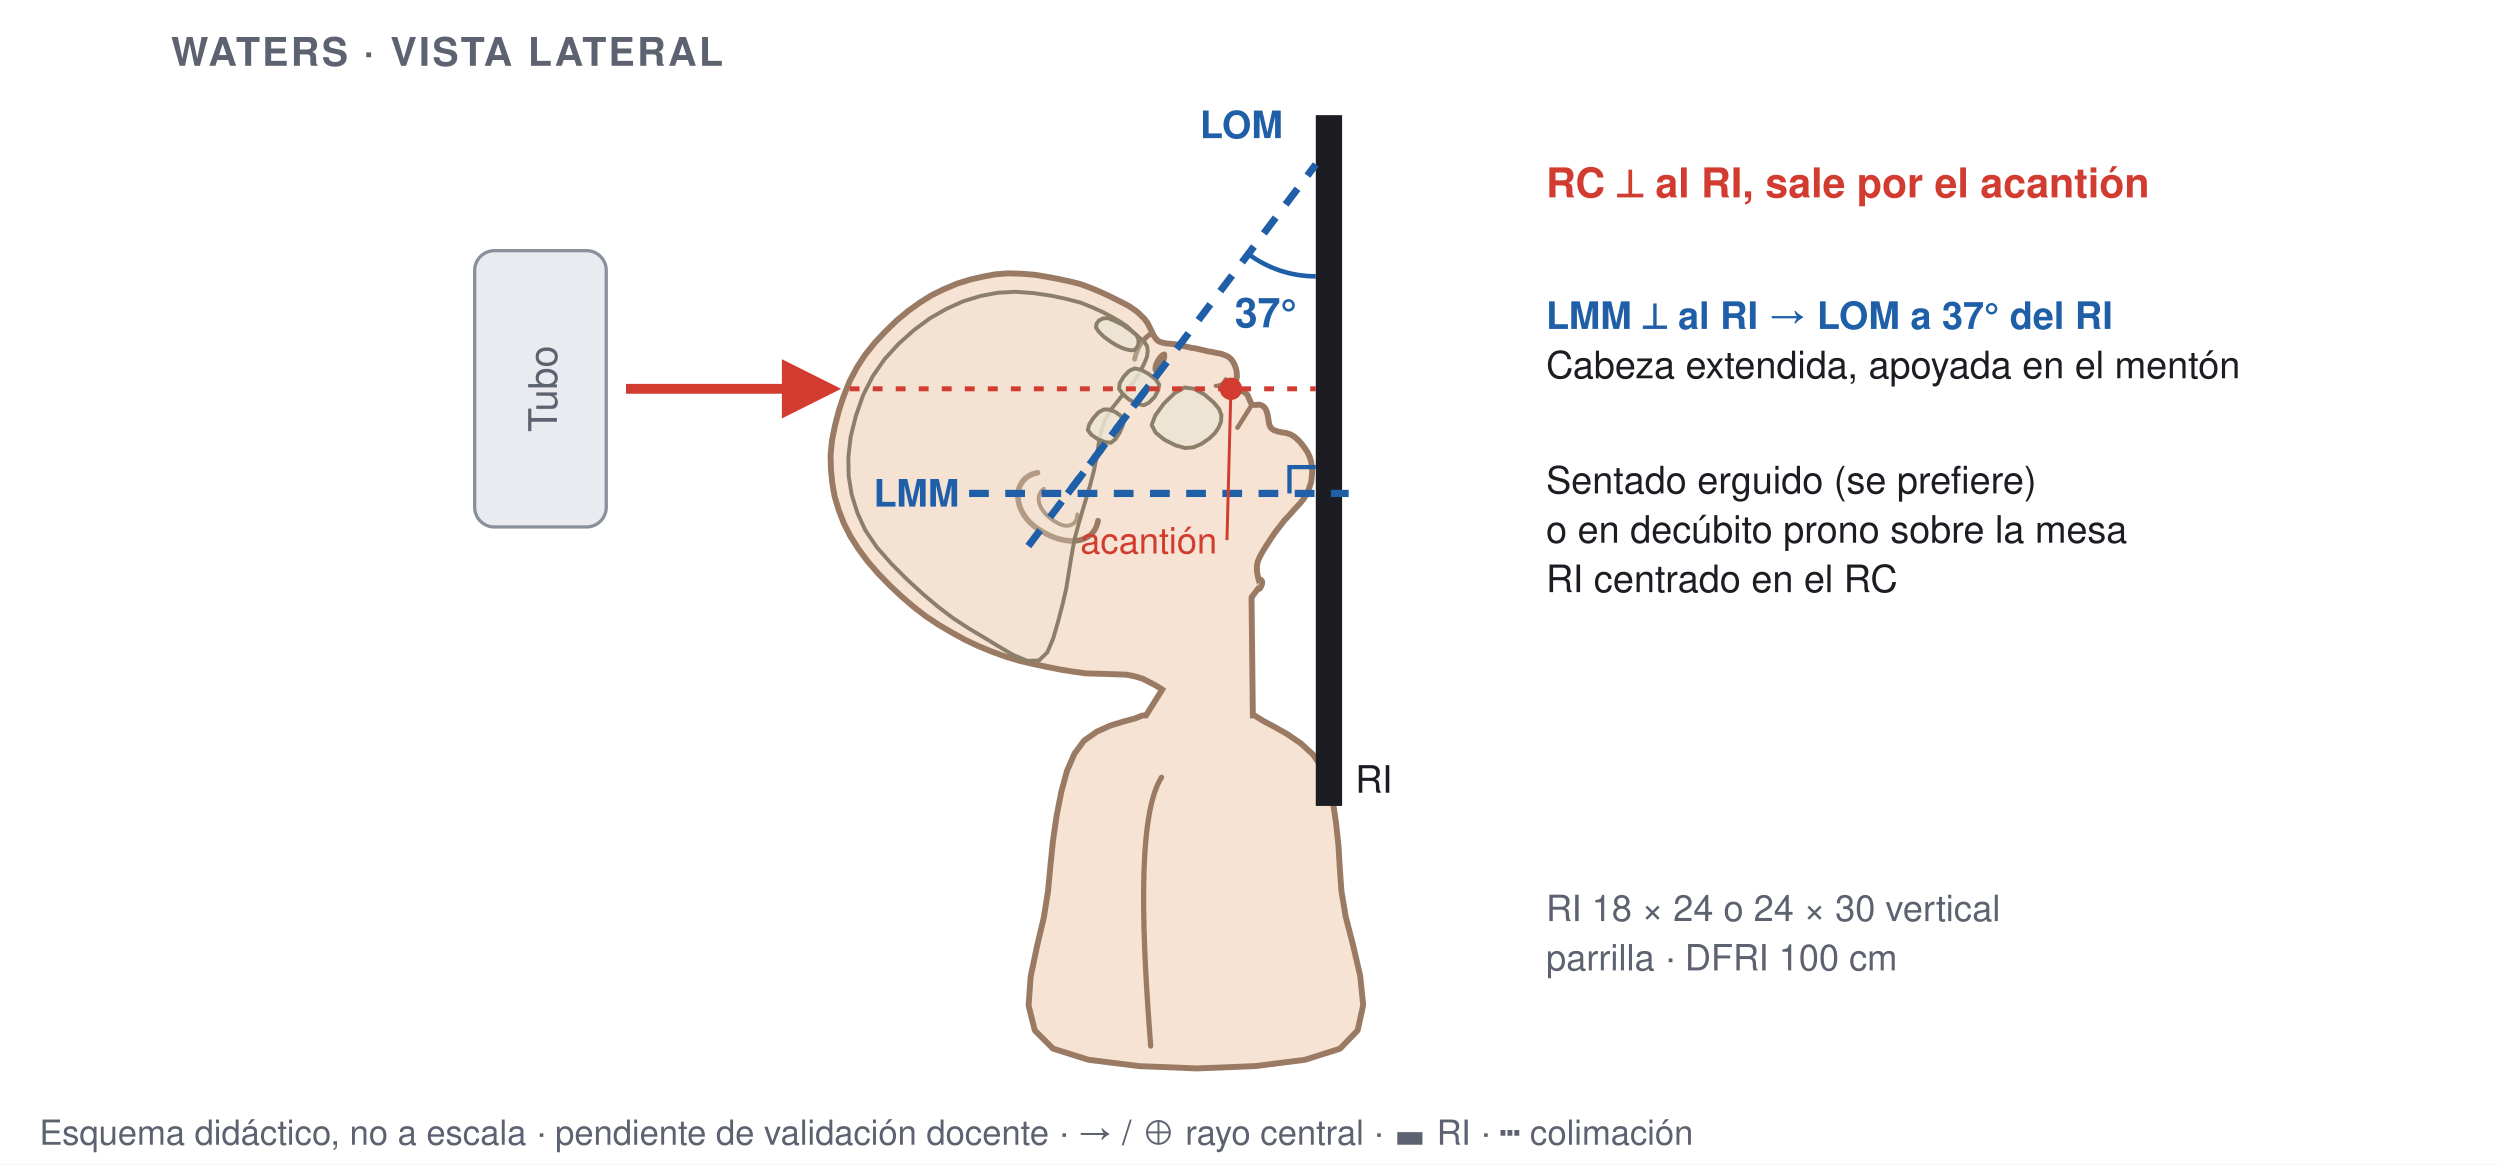
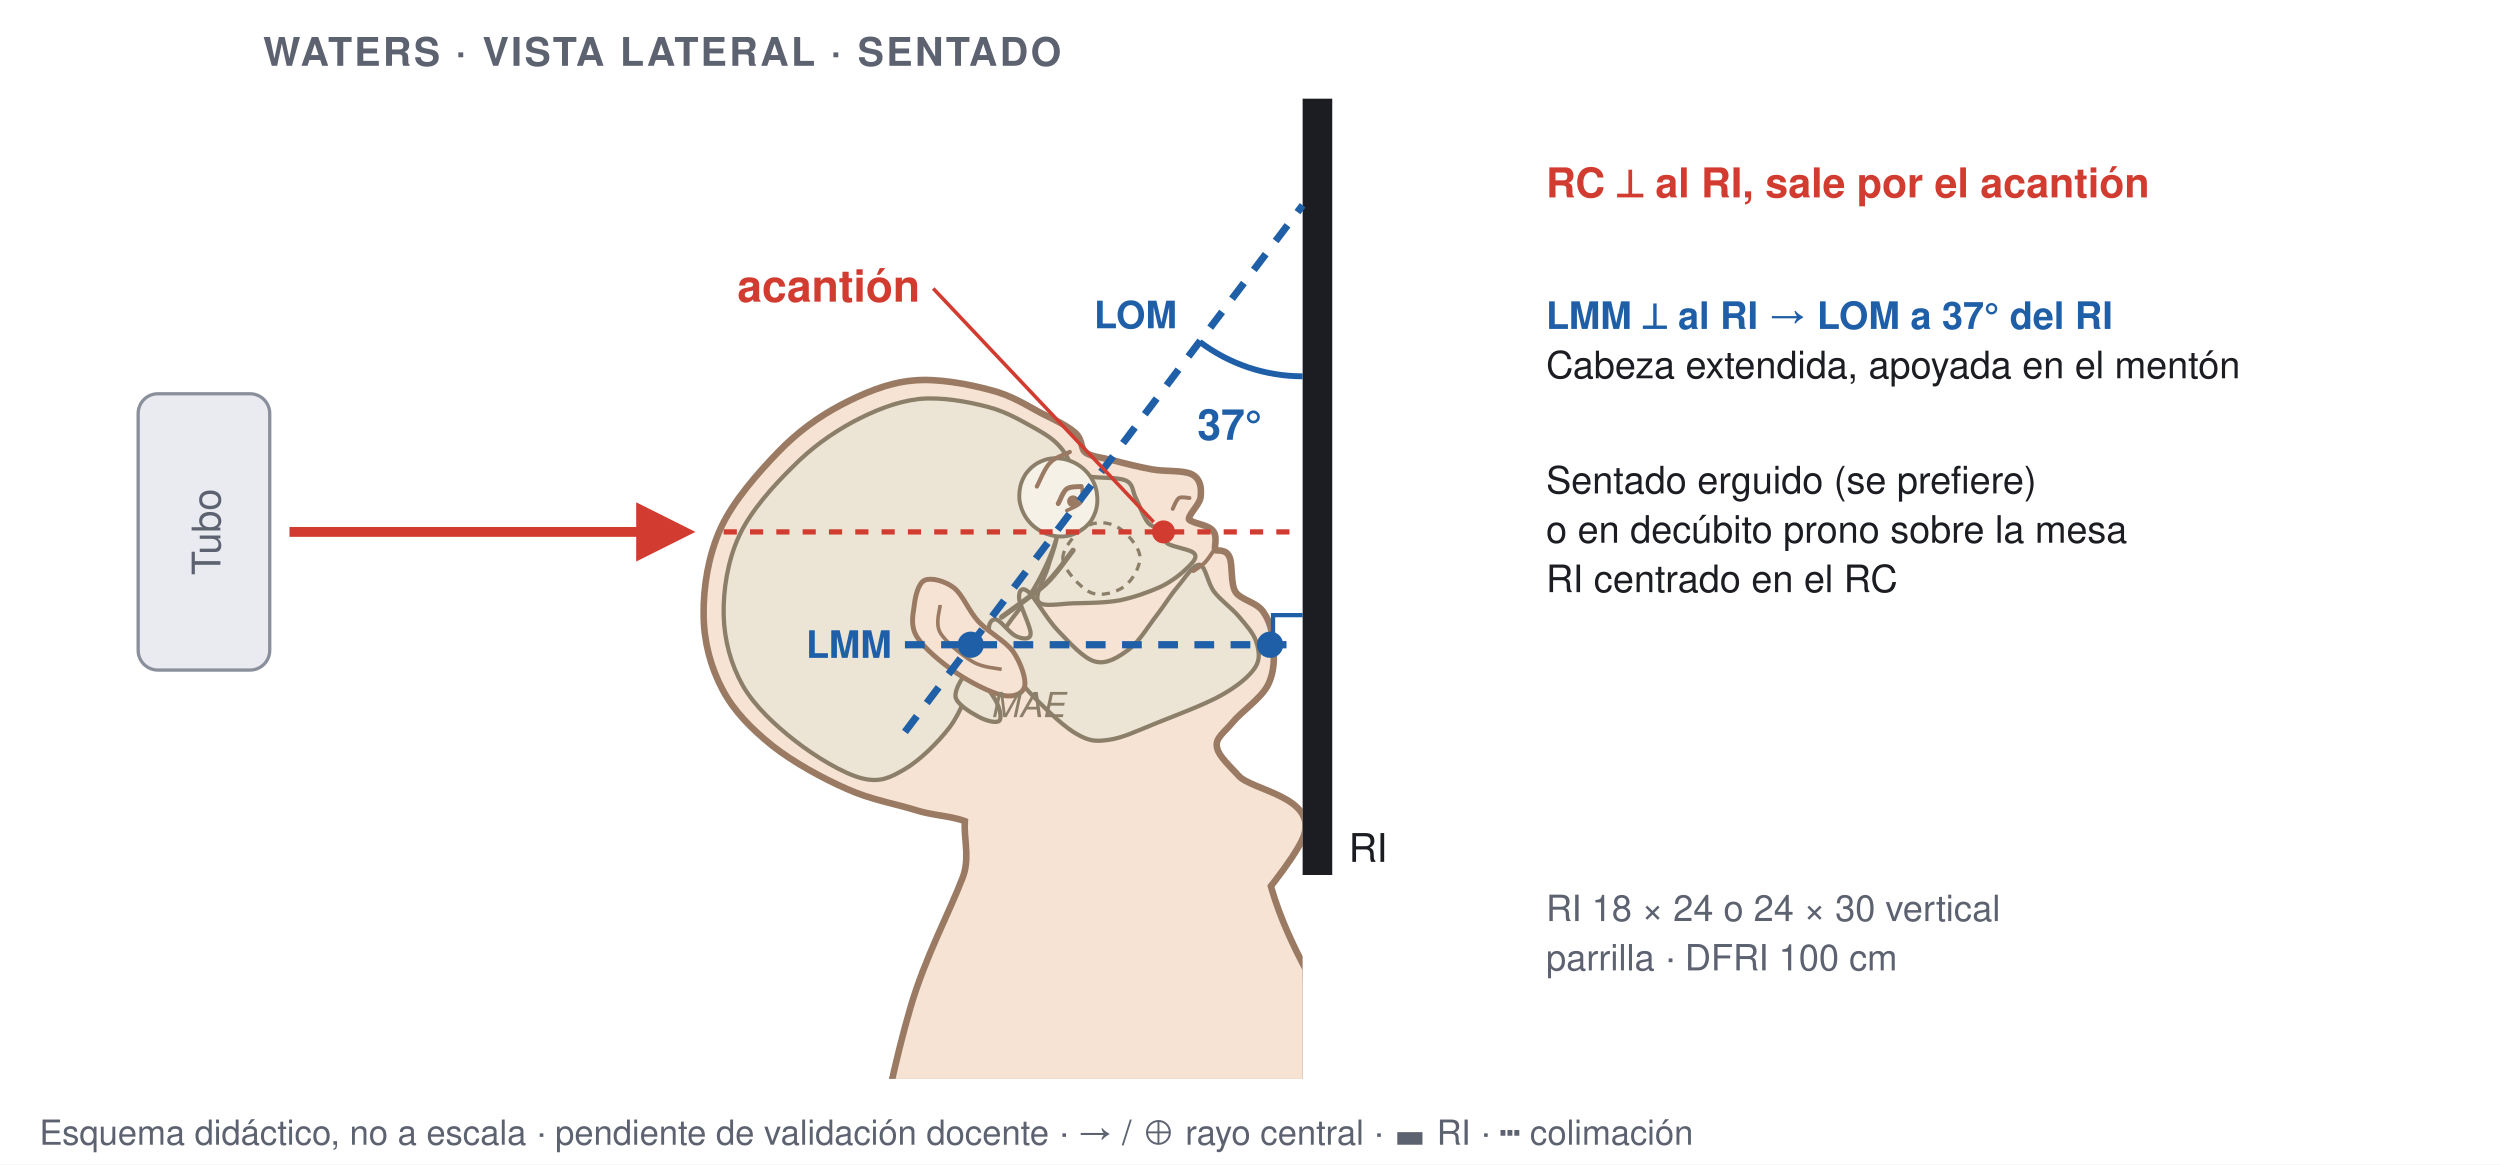
<svg xmlns="http://www.w3.org/2000/svg" viewBox="0 0 760 354" font-family="IBM Plex Sans, Carlito, Helvetica, Arial, sans-serif">
  <rect width="100%" height="100%" fill="#fff" />
  <defs>
    <marker id="arb" viewBox="0 0 10 10" refX="7" refY="5" markerWidth="6" markerHeight="6" orient="auto">
      <path d="M0,0 L10,5 L0,10 z" fill="#1f5fa8" />
    </marker>
    <marker id="ar" viewBox="0 0 10 10" refX="7" refY="5" markerWidth="6" markerHeight="6" orient="auto">
      <path d="M0,0 L10,5 L0,10 z" fill="#d23b2f" />
    </marker>
  </defs>
-   <g>
-     <path d="M381.1,218.4 L383.5,219.9 L386.9,221.7 L390.8,223.9 L394.9,226.7 L398.5,230.0 L401.3,234.1 L403.1,238.9 L404.4,244.4 L405.3,250.6 L406.0,257.2 L406.4,264.0 L406.9,271.0 L408.2,278.8 L410.5,287.7 L412.6,296.8 L413.5,305.5 L411.9,312.8 L406.9,318.0 L396.5,321.3 L381.4,323.2 L363.8,323.9 L346.3,323.2 L331.1,321.3 L320.6,318.0 L315.4,312.8 L313.6,305.6 L314.2,297.1 L316.1,288.0 L318.2,279.1 L319.5,271.0 L320.2,263.5 L321.0,255.7 L322.1,248.1 L323.5,241.0 L325.2,234.7 L327.4,229.6 L330.2,225.8 L333.9,223.2 L337.9,221.4 L341.8,220.2 L345.2,219.3 L347.5,218.4 Z" fill="none" stroke="#9a7a63" stroke-width="3.6" stroke-linejoin="round" />
-     <path d="M355.9,207.2 L379.5,175.9 L380.0,220.6 L347.5,220.6 Z" fill="none" stroke="#9a7a63" stroke-width="3.6" stroke-linejoin="round" />
-     <path d="M357.2,211.0 L356.0,210.3 L354.3,209.2 L352.3,207.9 L350.1,206.7 L347.7,205.5 L345.1,204.7 L342.5,204.2 L339.7,204.1 L336.6,204.0 L333.4,203.9 L330.1,203.8 L326.5,203.3 L322.7,202.7 L318.7,201.9 L314.4,201.0 L310.1,200.0 L305.8,198.7 L301.7,197.2 L297.6,195.5 L293.6,193.6 L289.6,191.4 L285.7,189.1 L281.8,186.5 L278.2,183.7 L274.6,180.6 L271.1,177.3 L267.6,173.7 L264.4,170.0 L261.6,166.2 L259.2,162.4 L257.3,158.6 L255.8,154.7 L254.6,150.7 L253.9,146.7 L253.5,142.6 L253.4,138.4 L253.8,134.1 L254.7,129.6 L255.9,125.0 L257.4,120.5 L259.2,116.1 L261.3,112.1 L263.8,108.3 L266.7,104.7 L269.9,101.3 L273.2,98.1 L276.7,95.2 L280.2,92.7 L283.7,90.5 L287.4,88.7 L291.2,87.1 L295.0,85.9 L298.9,85.0 L302.6,84.3 L306.4,84.0 L310.3,84.1 L314.2,84.4 L317.9,85.0 L321.6,85.7 L324.9,86.4 L328.1,87.2 L331.1,88.3 L334.0,89.5 L336.6,90.7 L339.0,91.9 L341.0,92.9 L342.7,93.8 L343.9,94.6 L344.9,95.3 L345.7,96.0 L346.5,96.8 L347.3,97.6 L348.1,98.7 L348.7,99.9 L349.3,101.1 L349.9,102.4 L350.6,103.4 L351.4,104.3 L352.4,104.8 L353.4,105.1 L354.5,105.3 L355.6,105.4 L356.8,105.5 L358.0,105.7 L359.3,106.0 L360.6,106.3 L361.9,106.6 L363.3,106.8 L364.6,107.1 L365.9,107.4 L367.1,107.7 L368.4,107.9 L369.7,108.2 L370.9,108.4 L372.0,108.8 L372.9,109.2 L373.6,109.8 L374.1,110.5 L374.5,111.3 L374.8,112.1 L375.0,112.9 L375.1,113.7 L375.1,114.6 L374.9,115.5 L374.6,116.4 L374.3,117.2 L374.1,118.0 L374.2,118.6 L374.6,119.1 L375.2,119.3 L375.9,119.4 L376.7,119.6 L377.4,119.8 L378.0,120.1 L378.5,120.6 L378.8,121.3 L379.1,122.0 L379.4,122.7 L379.7,123.3 L380.1,123.8 L380.7,124.0 L381.3,124.0 L382.0,124.0 L382.7,123.9 L383.3,124.1 L383.8,124.5 L384.2,125.3 L384.5,126.4 L384.7,127.6 L384.9,128.9 L385.3,130.1 L386.0,131.0 L386.9,131.6 L388.1,132.0 L389.4,132.3 L390.7,132.5 L392.0,132.9 L393.1,133.6 L394.1,134.5 L395.0,135.5 L395.9,136.7 L396.7,137.9 L397.3,139.2 L397.7,140.5 L397.9,141.9 L398.0,143.3 L397.9,144.8 L397.7,146.4 L397.2,147.9 L396.6,149.5 L395.6,151.1 L394.3,152.7 L392.8,154.3 L391.3,156.0 L389.7,157.7 L388.4,159.4 L387.0,161.2 L385.7,163.1 L384.4,165.1 L383.2,167.0 L382.2,168.8 L381.5,170.4 L381.2,171.9 L381.2,173.5 L381.4,174.9 L381.7,176.2 L382.0,177.2 L382.2,177.9 L382.3,178.2 L382.4,178.2 L382.5,177.9 L382.7,177.6 L382.8,177.2 L382.8,177.0 Z" fill="none" stroke="#9a7a63" stroke-width="3.6" stroke-linejoin="round" />
-     <path d="M381.1,218.4 L383.5,219.9 L386.9,221.7 L390.8,223.9 L394.9,226.7 L398.5,230.0 L401.3,234.1 L403.1,238.9 L404.4,244.4 L405.3,250.6 L406.0,257.2 L406.4,264.0 L406.9,271.0 L408.2,278.8 L410.5,287.7 L412.6,296.8 L413.5,305.5 L411.9,312.8 L406.9,318.0 L396.5,321.3 L381.4,323.2 L363.8,323.9 L346.3,323.2 L331.1,321.3 L320.6,318.0 L315.4,312.8 L313.6,305.6 L314.2,297.1 L316.1,288.0 L318.2,279.1 L319.5,271.0 L320.2,263.5 L321.0,255.7 L322.1,248.1 L323.5,241.0 L325.2,234.7 L327.4,229.6 L330.2,225.8 L333.9,223.2 L337.9,221.4 L341.8,220.2 L345.2,219.3 L347.5,218.4 Z" fill="#f6e3d3" />
-     <path d="M355.9,207.2 L379.5,175.9 L380.0,220.6 L347.5,220.6 Z" fill="#f6e3d3" />
-     <path d="M357.2,211.0 L356.0,210.3 L354.3,209.2 L352.3,207.9 L350.1,206.7 L347.7,205.5 L345.1,204.7 L342.5,204.2 L339.7,204.1 L336.6,204.0 L333.4,203.9 L330.1,203.8 L326.5,203.3 L322.7,202.7 L318.7,201.9 L314.4,201.0 L310.1,200.0 L305.8,198.7 L301.7,197.2 L297.6,195.5 L293.6,193.6 L289.6,191.4 L285.7,189.1 L281.8,186.5 L278.2,183.7 L274.6,180.6 L271.1,177.3 L267.6,173.7 L264.4,170.0 L261.6,166.2 L259.2,162.4 L257.3,158.6 L255.8,154.7 L254.6,150.7 L253.9,146.7 L253.5,142.6 L253.4,138.4 L253.8,134.1 L254.7,129.6 L255.9,125.0 L257.4,120.5 L259.2,116.1 L261.3,112.1 L263.8,108.3 L266.7,104.7 L269.9,101.3 L273.2,98.1 L276.7,95.2 L280.2,92.7 L283.7,90.5 L287.4,88.7 L291.2,87.1 L295.0,85.9 L298.9,85.0 L302.6,84.3 L306.4,84.0 L310.3,84.1 L314.2,84.4 L317.9,85.0 L321.6,85.7 L324.9,86.4 L328.1,87.2 L331.1,88.3 L334.0,89.5 L336.6,90.7 L339.0,91.9 L341.0,92.9 L342.7,93.8 L343.9,94.6 L344.9,95.3 L345.7,96.0 L346.5,96.8 L347.3,97.6 L348.1,98.7 L348.7,99.9 L349.3,101.1 L349.9,102.4 L350.6,103.4 L351.4,104.3 L352.4,104.8 L353.4,105.1 L354.5,105.3 L355.6,105.4 L356.8,105.5 L358.0,105.7 L359.3,106.0 L360.6,106.3 L361.9,106.6 L363.3,106.8 L364.6,107.1 L365.9,107.4 L367.1,107.7 L368.4,107.9 L369.7,108.2 L370.9,108.4 L372.0,108.8 L372.9,109.2 L373.6,109.8 L374.1,110.5 L374.5,111.3 L374.8,112.1 L375.0,112.9 L375.1,113.7 L375.1,114.6 L374.9,115.5 L374.6,116.4 L374.3,117.2 L374.1,118.0 L374.2,118.6 L374.6,119.1 L375.2,119.3 L375.9,119.4 L376.7,119.6 L377.4,119.8 L378.0,120.1 L378.5,120.6 L378.8,121.3 L379.1,122.0 L379.4,122.7 L379.7,123.3 L380.1,123.8 L380.7,124.0 L381.3,124.0 L382.0,124.0 L382.7,123.9 L383.3,124.1 L383.8,124.5 L384.2,125.3 L384.5,126.4 L384.7,127.6 L384.9,128.9 L385.3,130.1 L386.0,131.0 L386.9,131.6 L388.1,132.0 L389.4,132.3 L390.7,132.5 L392.0,132.9 L393.1,133.6 L394.1,134.5 L395.0,135.5 L395.9,136.7 L396.7,137.9 L397.3,139.2 L397.7,140.5 L397.9,141.9 L398.0,143.3 L397.9,144.8 L397.7,146.4 L397.2,147.9 L396.6,149.5 L395.6,151.1 L394.3,152.7 L392.8,154.3 L391.3,156.0 L389.7,157.7 L388.4,159.4 L387.0,161.2 L385.7,163.1 L384.4,165.1 L383.2,167.0 L382.2,168.8 L381.5,170.4 L381.2,171.9 L381.2,173.5 L381.4,174.9 L381.7,176.2 L382.0,177.2 L382.2,177.9 L382.3,178.2 L382.4,178.2 L382.5,177.9 L382.7,177.6 L382.8,177.2 L382.8,177.0 Z" fill="#f6e3d3" />
+   <text x="80" y="20" font-size="12" font-weight="700" fill="#5d6270" letter-spacing=".06em">WATERS · VISTA LATERAL · SENTADO</text>
+   <clipPath id="cpWA1">
+     <rect x="0" y="28" width="396" height="300" />
+   </clipPath>
+   <g clip-path="url(#cpWA1)">
+     <g>
+       <path d="M302.8,240.7 C288.1,245.1 297.8,256.1 293.6,267.1 C289.4,278.1 282.2,291.3 277.7,306.7 C273.2,322.1 268.7,343 266.5,359.5 C264.3,376 264,389.2 264.5,405.7 C265.1,422.2 267.4,442 269.8,458.5 C272.2,475 277.1,490.4 279.1,504.7 C281,519 282.4,530 281.7,544.3 C281,558.6 278.4,575.1 275.1,590.5 C271.8,605.9 265.1,622.4 261.9,636.7 C258.7,651 255.7,663.1 256,676.3 C256.2,689.5 258.4,705.5 263.2,715.9 C268.1,726.4 274.2,734.6 285,739 C295.8,743.4 312.5,745.6 327.9,742.3 C343.3,739 364.2,729.7 377.4,719.2 C390.6,708.8 400.2,693.4 407.1,679.6 C414,665.9 415.8,652.7 419,636.7 C422.2,620.8 425.4,601.5 426.2,583.9 C427.1,566.3 424.6,546.5 424.3,531.1 C423.9,515.7 422.7,505.8 424.3,491.5 C425.8,477.2 431,459.6 433.5,445.3 C436,431 439.5,420 439.4,405.7 C439.3,391.4 437.3,373.8 432.8,359.5 C428.3,345.2 418.6,330.9 412.4,319.9 C406.1,308.9 399.8,302.3 395.2,293.5 C390.6,284.7 386.9,275.9 384.7,267.1 C382.5,258.3 395.7,245.1 382,240.7 C368.4,236.3 317.6,236.3 302.8,240.7 Z" fill="#9a7a63" stroke="#9a7a63" stroke-width="4" stroke-linejoin="round" />
+       <path d="M237.3,138.1 C243.2,132 249.2,127.7 255.9,124.1 C262.6,120.6 269.9,117.4 277.4,116.7 C284.9,115.9 294.3,117.8 300.7,119.5 C307.2,121.1 311.9,124.3 316.1,126.5 C320.4,128.6 323.9,130.3 326.2,132.3 C328.4,134.3 327.4,136.9 329.4,138.4 C331.4,139.8 334.6,140 338.1,140.9 C341.5,141.8 346.2,143 350.2,143.7 C354.2,144.4 359.6,143.9 361.9,145.1 C364.2,146.3 364.2,148.8 364,151 C363.7,153.1 359.8,156.4 360.5,158.2 C361.1,160 366.6,160.3 367.9,161.9 C369.3,163.5 367.8,166.5 368.6,167.8 C369.4,169 371.8,167.5 372.8,169.6 C373.8,171.7 373,177.6 374.7,180.4 C376.4,183.2 381.2,183.8 383.1,186.4 C385,189 385.9,192.4 386.1,196 C386.4,199.6 386.5,204.1 384.5,207.9 C382.5,211.7 376.6,215.7 374,218.9 C371.4,222 368.6,223.8 368.9,226.8 C369.2,229.8 371.5,231.9 375.9,236.6 C380.2,241.3 400.4,243.2 395,254.8 C389.6,266.4 357.8,303.5 343.7,306.1 C329.5,308.8 317.7,279.8 310.1,270.7 C302.4,261.5 303.1,255.3 297.9,251.1 C292.8,246.9 285.9,247.5 279.3,245.5 C272.6,243.4 265.1,242.2 257.8,238.9 C250.5,235.7 241.6,230.8 235.4,225.9 C229.2,220.9 223.9,215.6 220.5,209.1 C217,202.5 214.9,194.7 214.9,186.7 C214.8,178.7 216.3,169.1 220,161 C223.7,152.9 231.3,144.3 237.3,138.1 Z" fill="#9a7a63" stroke="#9a7a63" stroke-width="4" stroke-linejoin="round" />
+       <path d="M302.8,240.7 C288.1,245.1 297.8,256.1 293.6,267.1 C289.4,278.1 282.2,291.3 277.7,306.7 C273.2,322.1 268.7,343 266.5,359.5 C264.3,376 264,389.2 264.5,405.7 C265.1,422.2 267.4,442 269.8,458.5 C272.2,475 277.1,490.4 279.1,504.7 C281,519 282.4,530 281.7,544.3 C281,558.6 278.4,575.1 275.1,590.5 C271.8,605.9 265.1,622.4 261.9,636.7 C258.7,651 255.7,663.1 256,676.3 C256.2,689.5 258.4,705.5 263.2,715.9 C268.1,726.4 274.2,734.6 285,739 C295.8,743.4 312.5,745.6 327.9,742.3 C343.3,739 364.2,729.7 377.4,719.2 C390.6,708.8 400.2,693.4 407.1,679.6 C414,665.9 415.8,652.7 419,636.7 C422.2,620.8 425.4,601.5 426.2,583.9 C427.1,566.3 424.6,546.5 424.3,531.1 C423.9,515.7 422.7,505.8 424.3,491.5 C425.8,477.2 431,459.6 433.5,445.3 C436,431 439.5,420 439.4,405.7 C439.3,391.4 437.3,373.8 432.8,359.5 C428.3,345.2 418.6,330.9 412.4,319.9 C406.1,308.9 399.8,302.3 395.2,293.5 C390.6,284.7 386.9,275.9 384.7,267.1 C382.5,258.3 395.7,245.1 382,240.7 C368.4,236.3 317.6,236.3 302.8,240.7 Z" fill="#f6e3d3" />
+       <path d="M237.3,138.1 C243.2,132 249.2,127.7 255.9,124.1 C262.6,120.6 269.9,117.4 277.4,116.7 C284.9,115.9 294.3,117.8 300.7,119.5 C307.2,121.1 311.9,124.3 316.1,126.5 C320.4,128.6 323.9,130.3 326.2,132.3 C328.4,134.3 327.4,136.9 329.4,138.4 C331.4,139.8 334.6,140 338.1,140.9 C341.5,141.8 346.2,143 350.2,143.7 C354.2,144.4 359.6,143.9 361.9,145.1 C364.2,146.3 364.2,148.8 364,151 C363.7,153.1 359.8,156.4 360.5,158.2 C361.1,160 366.6,160.3 367.9,161.9 C369.3,163.5 367.8,166.5 368.6,167.8 C369.4,169 371.8,167.5 372.8,169.6 C373.8,171.7 373,177.6 374.7,180.4 C376.4,183.2 381.2,183.8 383.1,186.4 C385,189 385.9,192.4 386.1,196 C386.4,199.6 386.5,204.1 384.5,207.9 C382.5,211.7 376.6,215.7 374,218.9 C371.4,222 368.6,223.8 368.9,226.8 C369.2,229.8 371.5,231.9 375.9,236.6 C380.2,241.3 400.4,243.2 395,254.8 C389.6,266.4 357.8,303.5 343.7,306.1 C329.5,308.8 317.7,279.8 310.1,270.7 C302.4,261.5 303.1,255.3 297.9,251.1 C292.8,246.9 285.9,247.5 279.3,245.5 C272.6,243.4 265.1,242.2 257.8,238.9 C250.5,235.7 241.6,230.8 235.4,225.9 C229.2,220.9 223.9,215.6 220.5,209.1 C217,202.5 214.9,194.7 214.9,186.7 C214.8,178.7 216.3,169.1 220,161 C223.7,152.9 231.3,144.3 237.3,138.1 Z" fill="#f6e3d3" />
+     </g>
+     <path d="M241,141.9 C246.7,136.1 252.8,131.8 259.2,128.3 C265.6,124.9 272.4,122.1 279.3,121.3 C286.1,120.6 294.3,122.1 300.3,123.7 C306.2,125.2 311.3,128.4 315,130.4 C318.7,132.5 320.6,133.9 322.4,136 C324.2,138.1 325.6,140.8 325.7,143 C325.8,145.2 323.9,145.9 323.1,149.3 C322.4,152.7 322.7,158.5 321.3,163.3 C319.9,168.2 317.4,173.6 314.7,178.3 C312.1,182.9 308.4,186.7 305.4,191.3 C302.4,195.9 299.3,200.8 296.5,205.8 C293.7,210.8 292.2,216.5 288.6,221.2 C285,225.9 279.5,231.2 275.1,233.8 C270.6,236.4 267.6,238 262,236.6 C256.4,235.2 247.7,229.9 241.7,225.2 C235.7,220.5 229.4,214.7 225.8,208.4 C222.2,202 220.2,194.7 220,187.1 C219.8,179.5 221.2,170.4 224.7,162.9 C228.2,155.3 235.2,147.6 241,141.9 Z" fill="#ece4d4" stroke="#8c7f6a" stroke-width="1.3" stroke-linejoin="round" />
+     <path d="M323.1,149.3 C323.9,145.9 324.3,143.8 325.7,143 C327.1,142.3 328.5,144.4 331.3,144.9 C334.1,145.4 339.9,145 342.3,146.1 C344.6,147.2 344.2,149.3 345.3,151.4 C346.4,153.6 347.6,157.2 349,158.9 C350.5,160.6 353,160.4 353.9,161.5 C354.9,162.5 353.3,164.1 354.9,165.2 C356.4,166.3 362,167 363,168.2 C364.1,169.4 362.8,170.8 361.2,172.4 C359.5,174.1 356.5,176.6 353,178.3 C349.5,179.9 344.8,181.6 340.4,182.5 C336,183.3 330.5,183.3 326.4,183.4 C322.3,183.5 317,184.7 315.7,182.9 C314.3,181.1 317.5,175.9 318.5,172.7 C319.4,169.4 320.5,167.2 321.3,163.3 C322,159.4 322.4,152.7 323.1,149.3 Z" fill="#ece4d4" stroke="#8c7f6a" stroke-width="1.3" stroke-linejoin="round" />
+     <path d="M364.7,171.7 C366.5,172 367.1,177.3 369.1,179.9 C371.1,182.5 374.4,184.8 376.6,187.4 C378.7,189.9 381.1,192.5 381.9,195.1 C382.7,197.7 383.3,200.3 381.5,203 C379.7,205.7 376.2,208.6 371.2,211.4 C366.2,214.2 357.3,217.5 351.6,219.8 C345.9,222.1 341.1,224.4 337.1,224.9 C333.1,225.5 331.2,225.3 327.6,223.3 C323.9,221.3 319.2,216.8 315.4,213 C311.7,209.3 307.6,204.4 305.2,200.9 C302.7,197.4 301.1,193.9 300.7,191.8 C300.3,189.7 301.5,188 302.8,188.3 C304.2,188.6 307.1,192.7 308.9,193.4 C310.6,194.2 313.2,194.7 313.3,192.7 C313.5,190.8 309.9,183.9 309.8,181.8 C309.7,179.6 310.6,178.2 312.6,179.9 C314.6,181.6 318.3,188.3 321.7,191.8 C325.1,195.3 329.4,200.2 332.9,201.1 C336.5,202.1 340.1,199.7 343.2,197.4 C346.3,195.1 349.1,190.3 351.6,187.1 C354,184 355.7,181.1 357.9,178.5 C360.1,175.9 362.8,171.5 364.7,171.7 Z" fill="#ece4d4" stroke="#8c7f6a" stroke-width="1.3" stroke-linejoin="round" />
+     <path d="M329.9,143 C330.9,144 331.8,145.2 332.4,146.5 C333,147.7 333.4,149.1 333.5,150.5 C333.7,151.8 333.6,153.3 333.3,154.6 C333,155.9 332.4,157.2 331.7,158.3 C330.9,159.4 329.9,160.4 328.8,161.1 C327.7,161.9 326.4,162.4 325.1,162.8 C323.8,163.1 322.4,163.2 321,163 C319.7,162.8 318.3,162.4 317,161.8 C315.8,161.2 314.5,160.3 313.6,159.4 C312.6,158.4 311.7,157.2 311.1,155.9 C310.5,154.7 310.1,153.3 309.9,151.9 C309.8,150.6 309.9,149.1 310.2,147.8 C310.5,146.5 311.1,145.2 311.8,144.1 C312.6,143 313.6,142 314.6,141.3 C315.7,140.5 317,140 318.3,139.6 C319.6,139.3 321.1,139.2 322.4,139.4 C323.8,139.5 325.2,140 326.5,140.6 C327.7,141.2 328.9,142 329.9,143 Z" fill="#f6f1e6" stroke="#8c7f6a" stroke-width="1.2" />
+     <path d="M323.1,169.9 C322.9,166.5 327.4,161.7 330.1,160.1 C332.9,158.4 336.7,158.6 339.5,160.1 C342.2,161.5 346.1,165.9 346.5,168.9 C346.9,172 344.3,176.4 341.8,178.3 C339.3,180.1 334.6,181.5 331.5,180.1 C328.4,178.7 323.4,173.2 323.1,169.9 Z" fill="none" stroke="#8c7f6a" stroke-width="1" stroke-dasharray="2.5 2" />
+     <path d="M326.2,167.3 C324.8,169 321.4,174.2 317.8,177.6 C314.1,180.9 306.7,185.9 304.5,187.6" fill="none" stroke="#8c7f6a" stroke-width="1.6" stroke-linecap="round" />
+     <path d="M295.1,204.4 C297.2,204.6 301.2,210.4 302.6,212.8 C304,215.3 304.6,218.2 303.8,219.1 C302.9,220 299.7,219.1 297.5,217.9 C295.2,216.7 290.9,214.1 290.5,211.9 C290.1,209.6 293.1,204.2 295.1,204.4 Z" fill="#ece4d4" stroke="#8c7f6a" stroke-width="1.3" stroke-linejoin="round" />
+     <path d="M291.5,196 a3.6,3.6 0 1,0 7.3,0 a3.6,3.6 0 1,0 -7.3,0 Z" fill="#fff" stroke="#8c7f6a" stroke-width="1.2" />
+     <path d="M321.7,153.1 C322.2,152.3 323.1,149.5 324.3,148.6 C325.5,147.8 328,148 328.7,147.9" fill="none" stroke="#9a7a63" stroke-width="1.5" stroke-linecap="round" />
+     <path d="M324.3,155.2 C325,154.8 327.7,153.9 328.5,152.8 C329.3,151.7 328.9,149.3 329,148.6" fill="none" stroke="#9a7a63" stroke-width="1.1" stroke-linecap="round" />
+     <circle cx="326.2" cy="152.4" r="1.8" fill="#9a7a63" />
+     <path d="M315.2,147.9 C315.9,146.7 317.5,142.4 319.2,140.7 C320.8,138.9 324.2,138 325.2,137.4" fill="none" stroke="#9a7a63" stroke-width="1.3" stroke-linecap="round" />
+     <path d="M356.5,154.7 C356.8,154.2 357.5,152 358.4,151.4 C359.2,150.9 361.1,151.4 361.6,151.4" fill="none" stroke="#9a7a63" stroke-width="1.2" stroke-linecap="round" />
+     <path d="M368.9,167.5 C368.4,168.1 367.3,170 366.3,171 C365.3,172 363.4,173.2 362.8,173.6" fill="none" stroke="#9a7a63" stroke-width="1.2" stroke-linecap="round" />
+     <path d="M277.9,184.3 C278.2,181.5 279.1,177.3 281.1,176.4 C283.1,175.5 287.3,176.6 290,178.7 C292.7,180.8 294.5,185.8 297.5,189 C300.5,192.2 305.6,194.8 308,198.1 C310.3,201.4 312,206.4 311.5,208.6 C311,210.8 308.4,212.1 304.9,211.4 C301.4,210.7 294.8,207.4 290.5,204.4 C286.1,201.4 280.9,197 278.8,193.7 C276.7,190.3 277.5,187.2 277.9,184.3 Z" fill="#f6e3d3" stroke="#9a7a63" stroke-width="1.5" />
+     <path d="M285.8,183.9 C285.8,185.3 284.2,189.4 285.8,192.3 C287.4,195.1 292.5,199.3 295.6,201.1 C298.7,203 303,203.1 304.5,203.5" fill="none" stroke="#9a7a63" stroke-width="1.1" />
  </g>
-   <path d="M353.1,236.3 C345.3,248.6 347.5,287.8 349.8,318" fill="none" stroke="#9a7a63" stroke-width="1.6" stroke-linecap="round" stroke-linejoin="round" />
-   <ellipse cx="352.6" cy="110.1" rx="3.6" ry="1.6" transform="rotate(-61.0 352.6 110.1)" fill="#9a7a63" />
-   <path d="M344.9,109.2 Q346.1,103.8 350.2,101.2" fill="none" stroke="#9a7a63" stroke-width="1.5" stroke-linecap="round" stroke-linejoin="round" />
-   <path d="M315.4,143.7 C307.2,145.3 307.5,156.0 316.2,161.2 C323.7,166.1 332.5,165.7 333.8,158.3" fill="none" stroke="#9a7a63" stroke-width="1.7" stroke-linecap="round" stroke-linejoin="round" />
-   <path d="M317.3,148.6 C313.7,151.5 316.8,156.7 321.9,159.2 C325.0,160.8 327.5,159.2 327.5,156.4" fill="none" stroke="#9a7a63" stroke-width="1.2" stroke-linecap="round" stroke-linejoin="round" />
-   <path d="M372.6,115.3 Q371.7,117.4 369.6,117.3" fill="none" stroke="#9a7a63" stroke-width="1.3" stroke-linecap="round" stroke-linejoin="round" />
-   <path d="M380.1,123.8 L376.2,130.0" fill="none" stroke="#9a7a63" stroke-width="1.4" stroke-linecap="round" stroke-linejoin="round" />
-   <path d="M315.8,200.8 L312.3,200.9 L308.0,199.1 L303.4,196.4 L298.8,193.6 L294.3,190.9 L289.7,187.9 L285.1,184.4 L280.6,180.6 L275.8,176.2 L271.0,171.4 L266.5,166.3 L263.0,161.1 L260.6,155.8 L258.9,150.3 L258.0,144.7 L257.9,139.0 L258.6,132.8 L260.2,126.4 L262.4,120.1 L265.3,114.4 L268.9,109.2 L273.2,104.5 L277.9,100.3 L282.8,96.7 L287.7,93.9 L292.8,91.6 L298.0,90.0 L303.3,89.0 L308.7,88.7 L314.2,89.1 L319.6,89.9 L324.3,90.9 L328.5,92.0 L332.2,93.5 L335.5,95.0 L338.3,96.5 L340.7,97.9 L342.6,99.2 L344.1,100.6 L345.5,101.9 L346.8,103.0 L347.9,104.0 L348.7,105.2 L348.9,106.6 L348.7,108.4 L347.9,110.4 L346.8,112.6 L345.3,115.1 L343.2,117.9 L340.6,120.9 L338.0,124.2 L335.9,127.6 L334.7,131.2 L334.0,134.9 L333.4,138.9 L332.5,143.3 L331.2,148.2 L329.6,153.5 L328.0,158.9 L326.6,164.1 L325.7,169.2 L324.9,174.2 L324.1,179.1 L323.0,183.8 L321.7,188.8 L320.2,194.0 L318.4,198.3 Z" fill="#ece4d4" fill-opacity="0.3" stroke="#8c7f6a" stroke-width="1.2" stroke-linejoin="round" />
-   <path d="M350.1,129.2 L351.2,126.3 L353.8,122.7 L357.1,119.5 L360.1,117.8 L363.0,118.2 L366.1,119.9 L368.8,122.2 L370.6,124.3 L371.3,126.2 L371.2,128.2 L370.4,130.1 L369.3,131.7 L367.6,133.3 L365.3,134.9 L362.8,136.0 L360.3,136.2 L357.4,135.4 L354.0,133.7 L351.3,131.5 Z" fill="#ece4d4" fill-opacity="0.85" stroke="#8c7f6a" stroke-width="1.2" stroke-linejoin="round" />
-   <path d="M333.2,99.6 L333.3,98.5 L334.0,97.5 L335.3,96.8 L336.8,96.7 L338.8,97.5 L341.4,98.8 L343.8,100.5 L345.5,101.9 L346.1,103.2 L346.1,104.5 L345.6,105.7 L344.9,106.4 L343.8,106.5 L342.3,106.2 L340.7,105.6 L339.1,104.8 L337.4,103.7 L335.5,102.3 L334.0,100.8 Z" fill="#ece4d4" fill-opacity="0.85" stroke="#8c7f6a" stroke-width="1.2" stroke-linejoin="round" />
-   <path d="M330.7,130.7 L331.1,129.1 L332.3,127.2 L333.9,125.4 L335.5,124.5 L337.1,124.5 L339.0,125.2 L340.7,126.4 L341.5,127.6 L341.3,129.4 L340.4,131.5 L339.1,133.5 L337.7,134.6 L335.9,134.4 L333.7,133.5 L331.7,132.1 Z" fill="#ece4d4" fill-opacity="0.85" stroke="#8c7f6a" stroke-width="1.2" stroke-linejoin="round" />
-   <path d="M340.2,118.2 L340.4,116.5 L341.6,114.5 L343.2,112.8 L344.9,112.0 L346.9,112.4 L349.2,113.7 L351.3,115.3 L352.4,116.9 L352.1,118.6 L351.0,120.7 L349.3,122.4 L347.7,123.2 L345.7,122.8 L343.3,121.5 L341.3,119.8 Z" fill="#ece4d4" fill-opacity="0.85" stroke="#8c7f6a" stroke-width="1.2" stroke-linejoin="round" />
-   <rect x="400" y="35.0" width="8" height="210" fill="#1b1d22" />
-   <line x1="294.6" y1="150.0" x2="410.0" y2="150.0" stroke="#1f5fa8" stroke-width="2.2" stroke-dasharray="6 5" />
-   <text x="278.6" y="154.0" font-size="11.5" fill="#1f5fa8" text-anchor="middle" font-weight="700">LMM</text>
-   <line x1="312.6" y1="166.0" x2="350.9" y2="115.1" stroke="#1f5fa8" stroke-width="2.2" stroke-dasharray="6 5" />
-   <path d="M400.0,84.0 A34,34 0 0 1 379.5,77.2" fill="none" stroke="#1f5fa8" stroke-width="1.4" />
-   <text x="384.8" y="99.5" font-size="12.5" fill="#1f5fa8" text-anchor="middle" font-weight="700">37°</text>
-   <path d="M392.0,150.0 L392.0,142.0 L400.0,142.0" fill="none" stroke="#1f5fa8" stroke-width="1.3" />
-   <text x="390.0" y="42.0" font-size="11.5" fill="#1f5fa8" text-anchor="end" font-weight="700">LOM</text>
-   <line x1="324.6" y1="150.0" x2="400.0" y2="50.0" stroke="#1f5fa8" stroke-width="2.2" stroke-dasharray="6 5" />
-   <g transform="rotate(-90 166.3 118.2)">
-     <rect x="124.3" y="96.2" width="84" height="40" rx="6" fill="#e9ebf0" stroke="#8a8f9c" />
-     <text x="166.3" y="121.2" font-size="12" text-anchor="middle" fill="#5d6270">Tubo</text>
+   <rect x="396" y="30" width="9" height="236.0" fill="#1b1d22" />
+   <text x="410" y="262.0" font-size="12" fill="#1b1d22" text-anchor="start" font-weight="400">RI</text>
+   <line x1="275.1" y1="222.5" x2="396.0" y2="62.4" stroke="#1f5fa8" stroke-width="2.2" stroke-dasharray="6 5" />
+   <text x="357.8" y="99.8" font-size="11.5" fill="#1f5fa8" text-anchor="end" font-weight="700">LOM</text>
+   <line x1="275.1" y1="196.0" x2="396" y2="196.0" stroke="#1f5fa8" stroke-width="2.2" stroke-dasharray="6 5" />
+   <text x="271.1" y="200.0" font-size="11.5" fill="#1f5fa8" text-anchor="end" font-weight="700">LMM</text>
+   <path d="M387,196.0 L387,187.0 L396,187.0" fill="none" stroke="#1f5fa8" stroke-width="1.3" />
+   <path d="M396.0,114.4 A52,52 0 0 1 364.7,103.9" fill="none" stroke="#1f5fa8" stroke-width="1.8" />
+   <text x="373.8" y="133.7" font-size="13" fill="#1f5fa8" text-anchor="middle" font-weight="700">37°</text>
+   <circle cx="295.1" cy="196.0" r="4" fill="#1f5fa8" />
+   <circle cx="386.1" cy="196.0" r="4" fill="#1f5fa8" />
+   <g transform="rotate(-90 64 161.7)">
+     <rect x="22" y="139.7" width="84" height="40" rx="6" fill="#e9ebf0" stroke="#8a8f9c" />
+     <text x="64" y="164.7" font-size="12" text-anchor="middle" fill="#5d6270">Tubo</text>
  </g>
-   <line x1="190.3" y1="118.2" x2="250.3" y2="118.2" stroke="#d23b2f" stroke-width="3" marker-end="url(#ar)" />
-   <line x1="258.3" y1="118.2" x2="400.0" y2="118.2" stroke="#d23b2f" stroke-width="1.5" stroke-dasharray="3 4" />
-   <circle cx="374.2" cy="118.2" r="3.4" fill="#d23b2f" />
-   <line x1="374.2" y1="118.2" x2="373.0" y2="164.2" stroke="#d23b2f" stroke-width="0.9" />
-   <text x="370" y="168.248" font-size="11" fill="#d23b2f" text-anchor="end" font-weight="400">acantión</text>
+   <line x1="88" y1="161.7" x2="206" y2="161.7" stroke="#d23b2f" stroke-width="3" marker-end="url(#ar)" />
+   <line x1="220.0" y1="161.7" x2="396" y2="161.7" stroke="#d23b2f" stroke-width="1.6" stroke-dasharray="4 4" />
+   <circle cx="353.7" cy="161.7" r="3.5" fill="#d23b2f" />
+   <line x1="350.7" y1="158.7" x2="283.7" y2="87.7" stroke="#d23b2f" stroke-width="1.1" />
+   <text x="279.7" y="91.7" font-size="13.5" fill="#d23b2f" text-anchor="end">
+     <tspan font-weight="700">acantión</tspan>
+   </text>
+   <text x="301.1" y="218.0" font-size="10.5" fill="#8c7f6a" text-anchor="start" font-style="italic">MAE</text>
  <text x="470" y="60" font-size="12.5" fill="#d23b2f" text-anchor="start" font-weight="700">RC ⟂ al RI, sale por el acantión</text>
-   <text x="412" y="241.0" font-size="11.5" fill="#1b1d22" text-anchor="start" font-weight="400">RI</text>
-   <rect x="48" y="7" width="197.2" height="18" fill="#fff" fill-opacity=".9" />
-   <text x="52" y="20" font-size="12" font-weight="700" fill="#5d6270" letter-spacing=".06em">WATERS · VISTA LATERAL</text>
  <text x="470" y="100" font-size="11.5" fill="#1f5fa8" text-anchor="start" font-weight="700">LMM ⟂ al RI → LOM a 37° del RI</text>
  <text x="470" y="115" font-size="11.5" fill="#1b1d22" text-anchor="start" font-weight="400">Cabeza extendida, apoyada en el mentón</text>
  <text x="470" y="150" font-size="11.5" fill="#1b1d22" text-anchor="start" font-weight="400">Sentado erguido (se prefiere)</text>
  <text x="470" y="165" font-size="11.5" fill="#1b1d22" text-anchor="start" font-weight="400">o en decúbito prono sobre la mesa</text>
  <text x="470" y="180" font-size="11.5" fill="#1b1d22" text-anchor="start" font-weight="400">RI centrado en el RC</text>
  <text x="470" y="280" font-size="11" fill="#5d6270" text-anchor="start" font-weight="400">RI 18 × 24 o 24 × 30 vertical</text>
  <text x="470" y="295" font-size="11" fill="#5d6270" text-anchor="start" font-weight="400">parrilla · DFRI 100 cm</text>
  <text x="12" y="348" font-size="10.5" fill="#5d6270">Esquema didáctico, no a escala · pendiente de validación docente · → / ⊕ rayo central · ▬ RI · ┅ colimación</text>
</svg>
